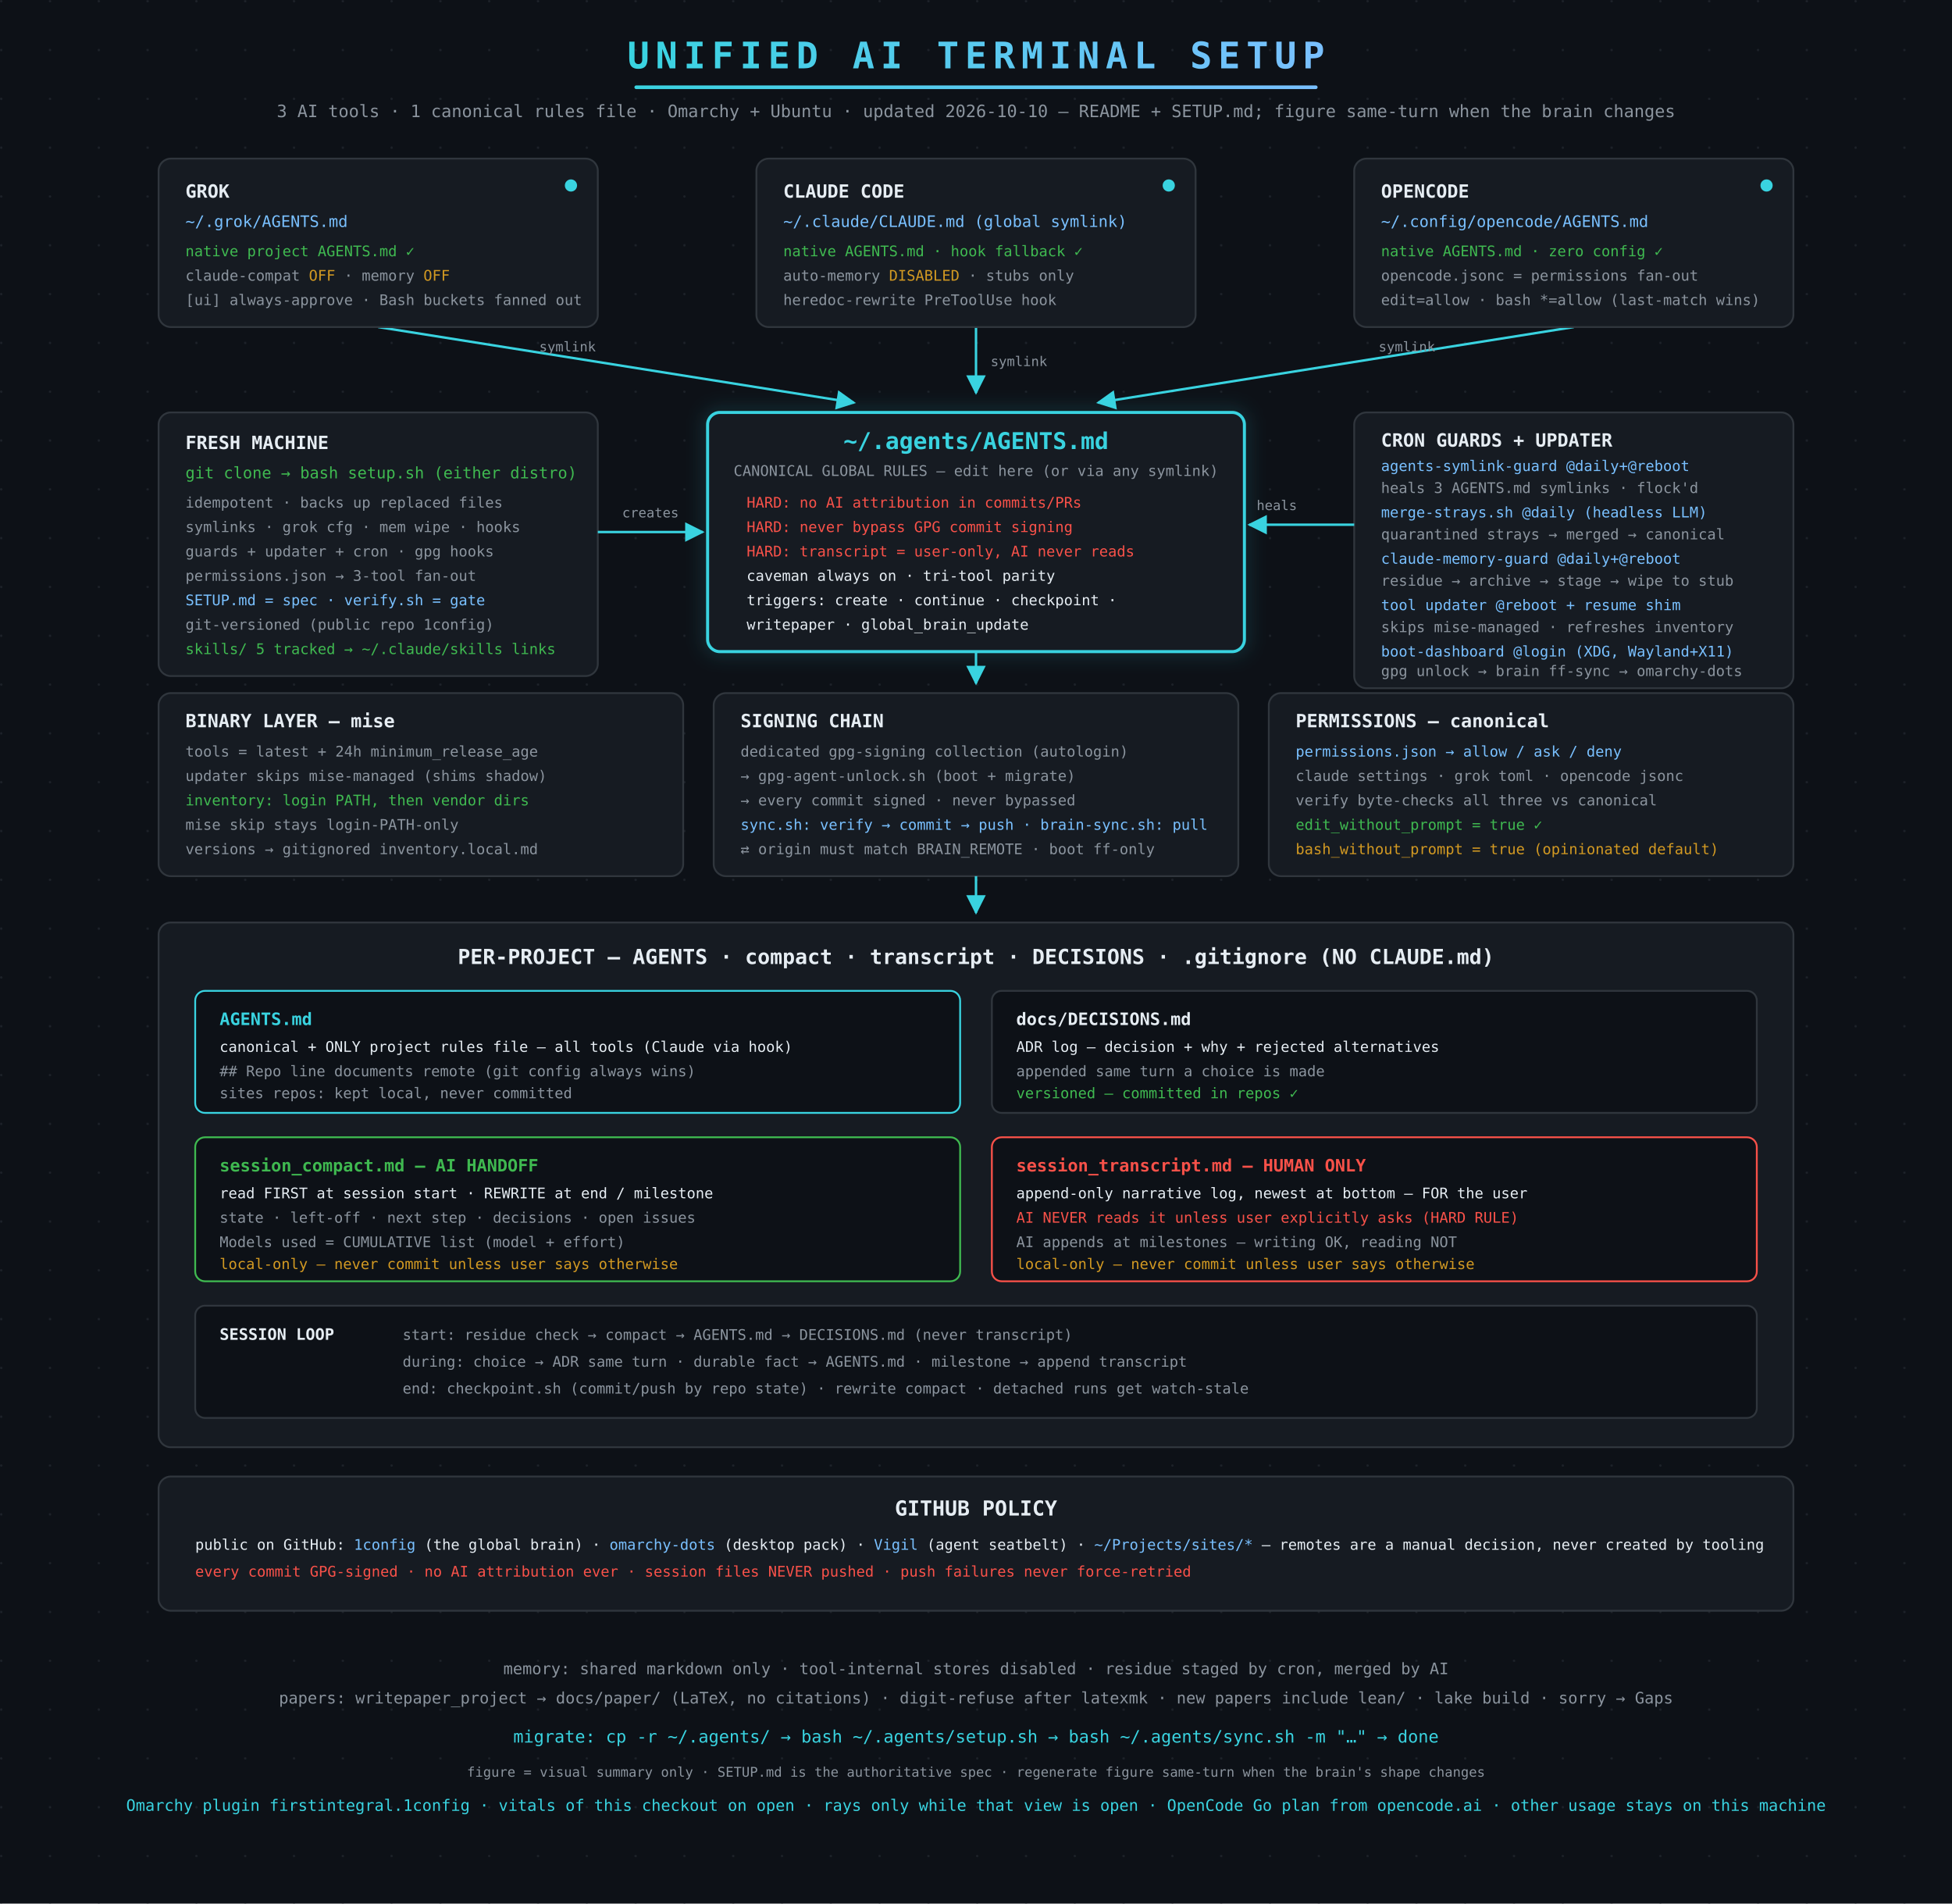
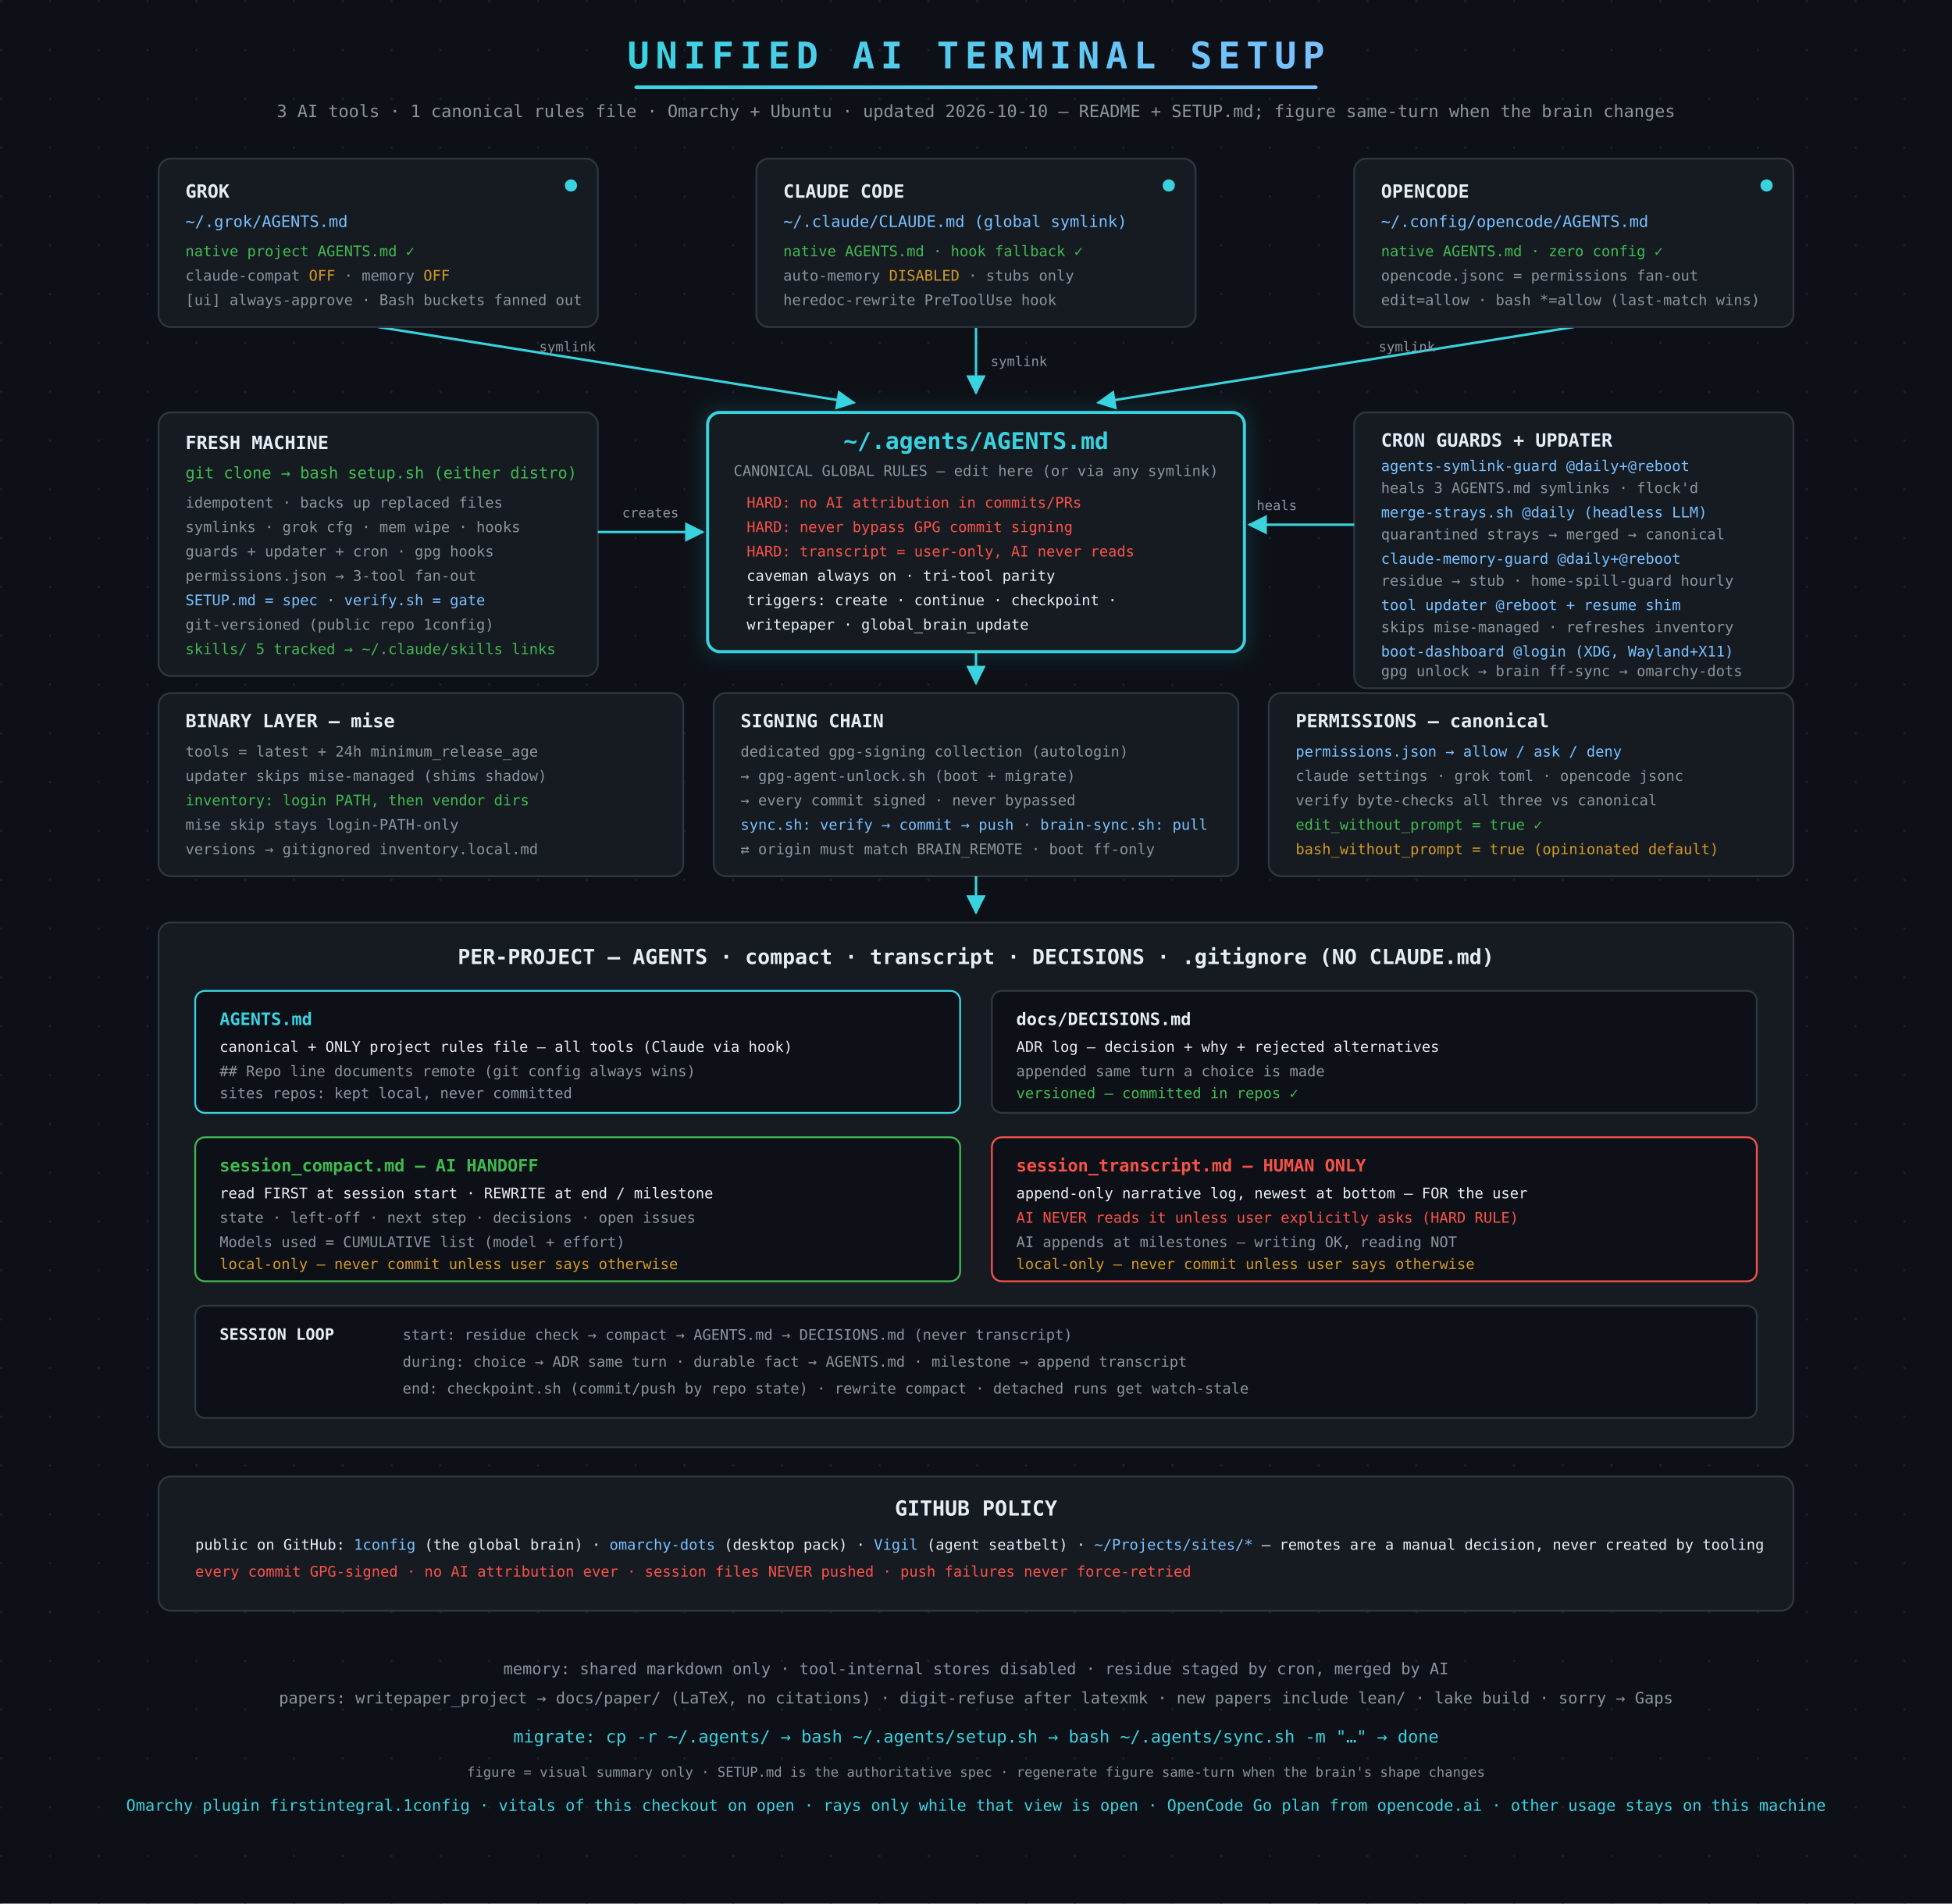
<svg xmlns="http://www.w3.org/2000/svg" width="1600" height="1560" viewBox="0 0 1600 1560" font-family="DejaVu Sans Mono, monospace">
  <defs>
    <pattern id="grid" width="40" height="40" patternUnits="userSpaceOnUse">
      <circle cx="1" cy="1" r="1" fill="#1c2128" />
    </pattern>
    <linearGradient id="acc" x1="0" y1="0" x2="1" y2="0">
      <stop offset="0" stop-color="#39d3e0" />
      <stop offset="1" stop-color="#79c0ff" />
    </linearGradient>
    <filter id="glow" x="-60%" y="-60%" width="220%" height="220%">
      <feGaussianBlur stdDeviation="7" />
    </filter>
    <marker id="arr" viewBox="0 0 10 10" refX="9" refY="5" markerWidth="8" markerHeight="8" orient="auto-start-reverse">
      <path d="M0,0 L10,5 L0,10 z" fill="#39d3e0" />
    </marker>
    <marker id="arrd" viewBox="0 0 10 10" refX="9" refY="5" markerWidth="7" markerHeight="7" orient="auto-start-reverse">
      <path d="M0,0 L10,5 L0,10 z" fill="#d29922" />
    </marker>
  </defs>
  <rect width="1600" height="1560" fill="#0d1117" />
  <rect width="1600" height="1560" fill="url(#grid)" />
  <text x="800" y="56" text-anchor="middle" font-size="30" font-weight="bold" fill="url(#acc)" letter-spacing="5">UNIFIED AI TERMINAL SETUP</text>
  <rect x="520" y="70" width="560" height="3" rx="1.5" fill="url(#acc)" />
  <text x="800" y="96" text-anchor="middle" font-size="14" fill="#8b949e">3 AI tools · 1 canonical rules file · Omarchy + Ubuntu · updated 2026-10-10 — README + SETUP.md; figure same-turn when the brain changes</text>
  <line x1="310" y1="268" x2="700" y2="330" stroke="#39d3e0" stroke-width="2" marker-end="url(#arr)" />
  <text x="442" y="288" font-size="11" fill="#8b949e">symlink</text>
  <line x1="800" y1="268" x2="800" y2="322" stroke="#39d3e0" stroke-width="2" marker-end="url(#arr)" />
  <text x="812" y="300" font-size="11" fill="#8b949e">symlink</text>
  <line x1="1290" y1="268" x2="900" y2="330" stroke="#39d3e0" stroke-width="2" marker-end="url(#arr)" />
  <text x="1130" y="288" font-size="11" fill="#8b949e">symlink</text>
  <rect x="130" y="130" width="360" height="138" rx="10" fill="#161b22" stroke="#30363d" stroke-width="1.5" />
  <circle cx="468" cy="152" r="5" fill="#39d3e0" />
  <text x="152" y="162" font-size="15" font-weight="bold" fill="#e6edf3">GROK</text>
  <text x="152" y="186" font-size="13" fill="#79c0ff">~/.grok/AGENTS.md</text>
  <text x="152" y="210" font-size="12" fill="#3fb950">native project AGENTS.md ✓</text>
  <text x="152" y="230" font-size="12" fill="#8b949e">claude-compat <tspan fill="#d29922">OFF</tspan> · memory <tspan fill="#d29922">OFF</tspan>
  </text>
  <text x="152" y="250" font-size="12" fill="#8b949e">[ui] always-approve · Bash buckets fanned out</text>
  <rect x="620" y="130" width="360" height="138" rx="10" fill="#161b22" stroke="#30363d" stroke-width="1.5" />
  <circle cx="958" cy="152" r="5" fill="#39d3e0" />
  <text x="642" y="162" font-size="15" font-weight="bold" fill="#e6edf3">CLAUDE CODE</text>
  <text x="642" y="186" font-size="13" fill="#79c0ff">~/.claude/CLAUDE.md (global symlink)</text>
  <text x="642" y="210" font-size="12" fill="#3fb950">native AGENTS.md · hook fallback ✓</text>
  <text x="642" y="230" font-size="12" fill="#8b949e">auto-memory <tspan fill="#d29922">DISABLED</tspan> · stubs only</text>
  <text x="642" y="250" font-size="12" fill="#8b949e">heredoc-rewrite PreToolUse hook</text>
  <rect x="1110" y="130" width="360" height="138" rx="10" fill="#161b22" stroke="#30363d" stroke-width="1.5" />
  <circle cx="1448" cy="152" r="5" fill="#39d3e0" />
  <text x="1132" y="162" font-size="15" font-weight="bold" fill="#e6edf3">OPENCODE</text>
  <text x="1132" y="186" font-size="13" fill="#79c0ff">~/.config/opencode/AGENTS.md</text>
  <text x="1132" y="210" font-size="12" fill="#3fb950">native AGENTS.md · zero config ✓</text>
  <text x="1132" y="230" font-size="12" fill="#8b949e">opencode.jsonc = permissions fan-out</text>
  <text x="1132" y="250" font-size="12" fill="#8b949e">edit=allow · bash *=allow (last-match wins)</text>
  <rect x="580" y="338" width="440" height="196" rx="10" fill="none" stroke="#39d3e0" stroke-width="2.5" opacity="0.55" filter="url(#glow)" />
  <rect x="580" y="338" width="440" height="196" rx="10" fill="#161b22" stroke="#39d3e0" stroke-width="2.5" />
  <text x="800" y="368" text-anchor="middle" font-size="19" font-weight="bold" fill="#39d3e0">~/.agents/AGENTS.md</text>
  <text x="800" y="390" text-anchor="middle" font-size="12" fill="#8b949e">CANONICAL GLOBAL RULES — edit here (or via any symlink)</text>
  <text x="612" y="416" font-size="12" fill="#f85149">HARD: no AI attribution in commits/PRs</text>
  <text x="612" y="436" font-size="12" fill="#f85149">HARD: never bypass GPG commit signing</text>
  <text x="612" y="456" font-size="12" fill="#f85149">HARD: transcript = user-only, AI never reads</text>
  <text x="612" y="476" font-size="12" fill="#e6edf3">caveman always on · tri-tool parity</text>
  <text x="612" y="496" font-size="12" fill="#e6edf3">triggers: create · continue · checkpoint ·</text>
  <text x="612" y="516" font-size="12" fill="#e6edf3">writepaper · global_brain_update</text>
  <rect x="1110" y="338" width="360" height="226" rx="10" fill="#161b22" stroke="#30363d" stroke-width="1.5" />
  <text x="1132" y="366" font-size="15" font-weight="bold" fill="#e6edf3">CRON GUARDS + UPDATER</text>
  <text x="1132" y="386" font-size="12" fill="#79c0ff">agents-symlink-guard @daily+@reboot</text>
  <text x="1132" y="404" font-size="12" fill="#8b949e">heals 3 AGENTS.md symlinks · flock'd</text>
  <text x="1132" y="424" font-size="12" fill="#79c0ff">merge-strays.sh @daily (headless LLM)</text>
  <text x="1132" y="442" font-size="12" fill="#8b949e">quarantined strays → merged → canonical</text>
  <text x="1132" y="462" font-size="12" fill="#79c0ff">claude-memory-guard @daily+@reboot</text>
-   <text x="1132" y="480" font-size="12" fill="#8b949e">residue → archive → stage → wipe to stub</text>
+   <text x="1132" y="480" font-size="12" fill="#8b949e">residue → stub · home-spill-guard hourly</text>
  <text x="1132" y="500" font-size="12" fill="#79c0ff">tool updater @reboot + resume shim</text>
  <text x="1132" y="518" font-size="12" fill="#8b949e">skips mise-managed · refreshes inventory</text>
  <text x="1132" y="538" font-size="12" fill="#79c0ff">boot-dashboard @login (XDG, Wayland+X11)</text>
  <text x="1132" y="554" font-size="12" fill="#8b949e">gpg unlock → brain ff-sync → omarchy-dots</text>
  <line x1="1110" y1="430" x2="1024" y2="430" stroke="#39d3e0" stroke-width="2" marker-end="url(#arr)" />
  <text x="1030" y="418" font-size="11" fill="#8b949e">heals</text>
  <rect x="130" y="338" width="360" height="216" rx="10" fill="#161b22" stroke="#30363d" stroke-width="1.5" />
  <text x="152" y="368" font-size="15" font-weight="bold" fill="#e6edf3">FRESH MACHINE</text>
  <text x="152" y="392" font-size="13" fill="#3fb950">git clone → bash setup.sh (either distro)</text>
  <text x="152" y="416" font-size="12" fill="#8b949e">idempotent · backs up replaced files</text>
  <text x="152" y="436" font-size="12" fill="#8b949e">symlinks · grok cfg · mem wipe · hooks</text>
  <text x="152" y="456" font-size="12" fill="#8b949e">guards + updater + cron · gpg hooks</text>
  <text x="152" y="476" font-size="12" fill="#8b949e">permissions.json → 3-tool fan-out</text>
  <text x="152" y="496" font-size="12" fill="#79c0ff">SETUP.md = spec · verify.sh = gate</text>
  <text x="152" y="516" font-size="12" fill="#8b949e">git-versioned (public repo 1config)</text>
  <text x="152" y="536" font-size="12" fill="#3fb950">skills/ 5 tracked → ~/.claude/skills links</text>
  <line x1="490" y1="436" x2="576" y2="436" stroke="#39d3e0" stroke-width="2" marker-end="url(#arr)" />
  <text x="510" y="424" font-size="11" fill="#8b949e">creates</text>
  <line x1="800" y1="534" x2="800" y2="560" stroke="#39d3e0" stroke-width="2" marker-end="url(#arr)" />
  <rect x="130" y="568" width="430" height="150" rx="10" fill="#161b22" stroke="#30363d" stroke-width="1.5" />
  <text x="152" y="596" font-size="15" font-weight="bold" fill="#e6edf3">BINARY LAYER — mise</text>
  <text x="152" y="620" font-size="12" fill="#8b949e">tools = latest + 24h minimum_release_age</text>
  <text x="152" y="640" font-size="12" fill="#8b949e">updater skips mise-managed (shims shadow)</text>
  <text x="152" y="660" font-size="12" fill="#3fb950">inventory: login PATH, then vendor dirs</text>
  <text x="152" y="680" font-size="12" fill="#8b949e">mise skip stays login-PATH-only</text>
  <text x="152" y="700" font-size="12" fill="#8b949e">versions → gitignored inventory.local.md</text>
  <rect x="585" y="568" width="430" height="150" rx="10" fill="#161b22" stroke="#30363d" stroke-width="1.5" />
  <text x="607" y="596" font-size="15" font-weight="bold" fill="#e6edf3">SIGNING CHAIN</text>
  <text x="607" y="620" font-size="12" fill="#8b949e">dedicated gpg-signing collection (autologin)</text>
  <text x="607" y="640" font-size="12" fill="#8b949e">→ gpg-agent-unlock.sh (boot + migrate)</text>
  <text x="607" y="660" font-size="12" fill="#8b949e">→ every commit signed · never bypassed</text>
  <text x="607" y="680" font-size="12" fill="#79c0ff">sync.sh: verify → commit → push · brain-sync.sh: pull</text>
  <text x="607" y="700" font-size="12" fill="#8b949e">⇄ origin must match BRAIN_REMOTE · boot ff-only</text>
  <rect x="1040" y="568" width="430" height="150" rx="10" fill="#161b22" stroke="#30363d" stroke-width="1.5" />
  <text x="1062" y="596" font-size="15" font-weight="bold" fill="#e6edf3">PERMISSIONS — canonical</text>
  <text x="1062" y="620" font-size="12" fill="#79c0ff">permissions.json → allow / ask / deny</text>
  <text x="1062" y="640" font-size="12" fill="#8b949e">claude settings · grok toml · opencode jsonc</text>
  <text x="1062" y="660" font-size="12" fill="#8b949e">verify byte-checks all three vs canonical</text>
  <text x="1062" y="680" font-size="12" fill="#3fb950">edit_without_prompt = true ✓</text>
  <text x="1062" y="700" font-size="12" fill="#d29922">bash_without_prompt = true (opinionated default)</text>
  <line x1="800" y1="718" x2="800" y2="748" stroke="#39d3e0" stroke-width="2" marker-end="url(#arr)" />
  <rect x="130" y="756" width="1340" height="430" rx="10" fill="#161b22" stroke="#30363d" stroke-width="1.5" />
  <text x="800" y="790" text-anchor="middle" font-size="17" font-weight="bold" fill="#e6edf3">PER-PROJECT — AGENTS · compact · transcript · DECISIONS · .gitignore (NO CLAUDE.md)</text>
  <rect x="160" y="812" width="627" height="100" rx="8" fill="#0d1117" stroke="#39d3e0" stroke-width="1.5" />
  <text x="180" y="840" font-size="14" font-weight="bold" fill="#39d3e0">AGENTS.md</text>
  <text x="180" y="862" font-size="12" fill="#e6edf3">canonical + ONLY project rules file — all tools (Claude via hook)</text>
  <text x="180" y="882" font-size="12" fill="#8b949e">## Repo line documents remote (git config always wins)</text>
  <text x="180" y="900" font-size="12" fill="#8b949e">sites repos: kept local, never committed</text>
  <rect x="813" y="812" width="627" height="100" rx="8" fill="#0d1117" stroke="#30363d" stroke-width="1.5" />
  <text x="833" y="840" font-size="14" font-weight="bold" fill="#e6edf3">docs/DECISIONS.md</text>
  <text x="833" y="862" font-size="12" fill="#e6edf3">ADR log — decision + why + rejected alternatives</text>
  <text x="833" y="882" font-size="12" fill="#8b949e">appended same turn a choice is made</text>
  <text x="833" y="900" font-size="12" fill="#3fb950">versioned — committed in repos ✓</text>
  <rect x="160" y="932" width="627" height="118" rx="8" fill="#0d1117" stroke="#3fb950" stroke-width="1.5" />
  <text x="180" y="960" font-size="14" font-weight="bold" fill="#3fb950">session_compact.md — AI HANDOFF</text>
  <text x="180" y="982" font-size="12" fill="#e6edf3">read FIRST at session start · REWRITE at end / milestone</text>
  <text x="180" y="1002" font-size="12" fill="#8b949e">state · left-off · next step · decisions · open issues</text>
  <text x="180" y="1022" font-size="12" fill="#8b949e">Models used = CUMULATIVE list (model + effort)</text>
  <text x="180" y="1040" font-size="12" fill="#d29922">local-only — never commit unless user says otherwise</text>
  <rect x="813" y="932" width="627" height="118" rx="8" fill="#0d1117" stroke="#f85149" stroke-width="1.5" />
  <text x="833" y="960" font-size="14" font-weight="bold" fill="#f85149">session_transcript.md — HUMAN ONLY</text>
  <text x="833" y="982" font-size="12" fill="#e6edf3">append-only narrative log, newest at bottom — FOR the user</text>
  <text x="833" y="1002" font-size="12" fill="#f85149">AI NEVER reads it unless user explicitly asks (HARD RULE)</text>
  <text x="833" y="1022" font-size="12" fill="#8b949e">AI appends at milestones — writing OK, reading NOT</text>
  <text x="833" y="1040" font-size="12" fill="#d29922">local-only — never commit unless user says otherwise</text>
  <rect x="160" y="1070" width="1280" height="92" rx="8" fill="#0d1117" stroke="#30363d" stroke-width="1.5" />
  <text x="180" y="1098" font-size="13" font-weight="bold" fill="#e6edf3">SESSION LOOP</text>
  <text x="330" y="1098" font-size="12" fill="#8b949e">start: residue check → compact → AGENTS.md → DECISIONS.md (never transcript)</text>
  <text x="330" y="1120" font-size="12" fill="#8b949e">during: choice → ADR same turn · durable fact → AGENTS.md · milestone → append transcript</text>
  <text x="330" y="1142" font-size="12" fill="#8b949e">end: checkpoint.sh (commit/push by repo state) · rewrite compact · detached runs get watch-stale</text>
  <rect x="130" y="1210" width="1340" height="110" rx="10" fill="#161b22" stroke="#30363d" stroke-width="1.5" />
  <text x="800" y="1242" text-anchor="middle" font-size="17" font-weight="bold" fill="#e6edf3">GITHUB POLICY</text>
  <text x="160" y="1270" font-size="12" fill="#e6edf3">public on GitHub: <tspan fill="#79c0ff">1config</tspan> (the global brain) · <tspan fill="#79c0ff">omarchy-dots</tspan> (desktop pack) · <tspan fill="#79c0ff">Vigil</tspan> (agent seatbelt) · <tspan fill="#79c0ff">~/Projects/sites/*</tspan> — remotes are a manual decision, never created by tooling</text>
  <text x="160" y="1292" font-size="12" fill="#f85149">every commit GPG-signed · no AI attribution ever · session files NEVER pushed · push failures never force-retried</text>
  <text x="800" y="1372" text-anchor="middle" font-size="13" fill="#8b949e">memory: shared markdown only · tool-internal stores disabled · residue staged by cron, merged by AI</text>
  <text x="800" y="1396" text-anchor="middle" font-size="13" fill="#8b949e">papers: writepaper_project → docs/paper/ (LaTeX, no citations) · digit-refuse after latexmk · new papers include lean/ · lake build · sorry → Gaps</text>
  <text x="800" y="1428" text-anchor="middle" font-size="14" fill="#39d3e0">migrate: cp -r ~/.agents/ → bash ~/.agents/setup.sh → bash ~/.agents/sync.sh -m "…" → done</text>
  <text x="800" y="1456" text-anchor="middle" font-size="11" fill="#8b949e">figure = visual summary only · SETUP.md is the authoritative spec · regenerate figure same-turn when the brain's shape changes</text>
  <text x="800" y="1484" text-anchor="middle" font-size="13" fill="#39d3e0">Omarchy plugin firstintegral.1config · vitals of this checkout on open · rays only while that view is open · OpenCode Go plan from opencode.ai · other usage stays on this machine</text>
</svg>
